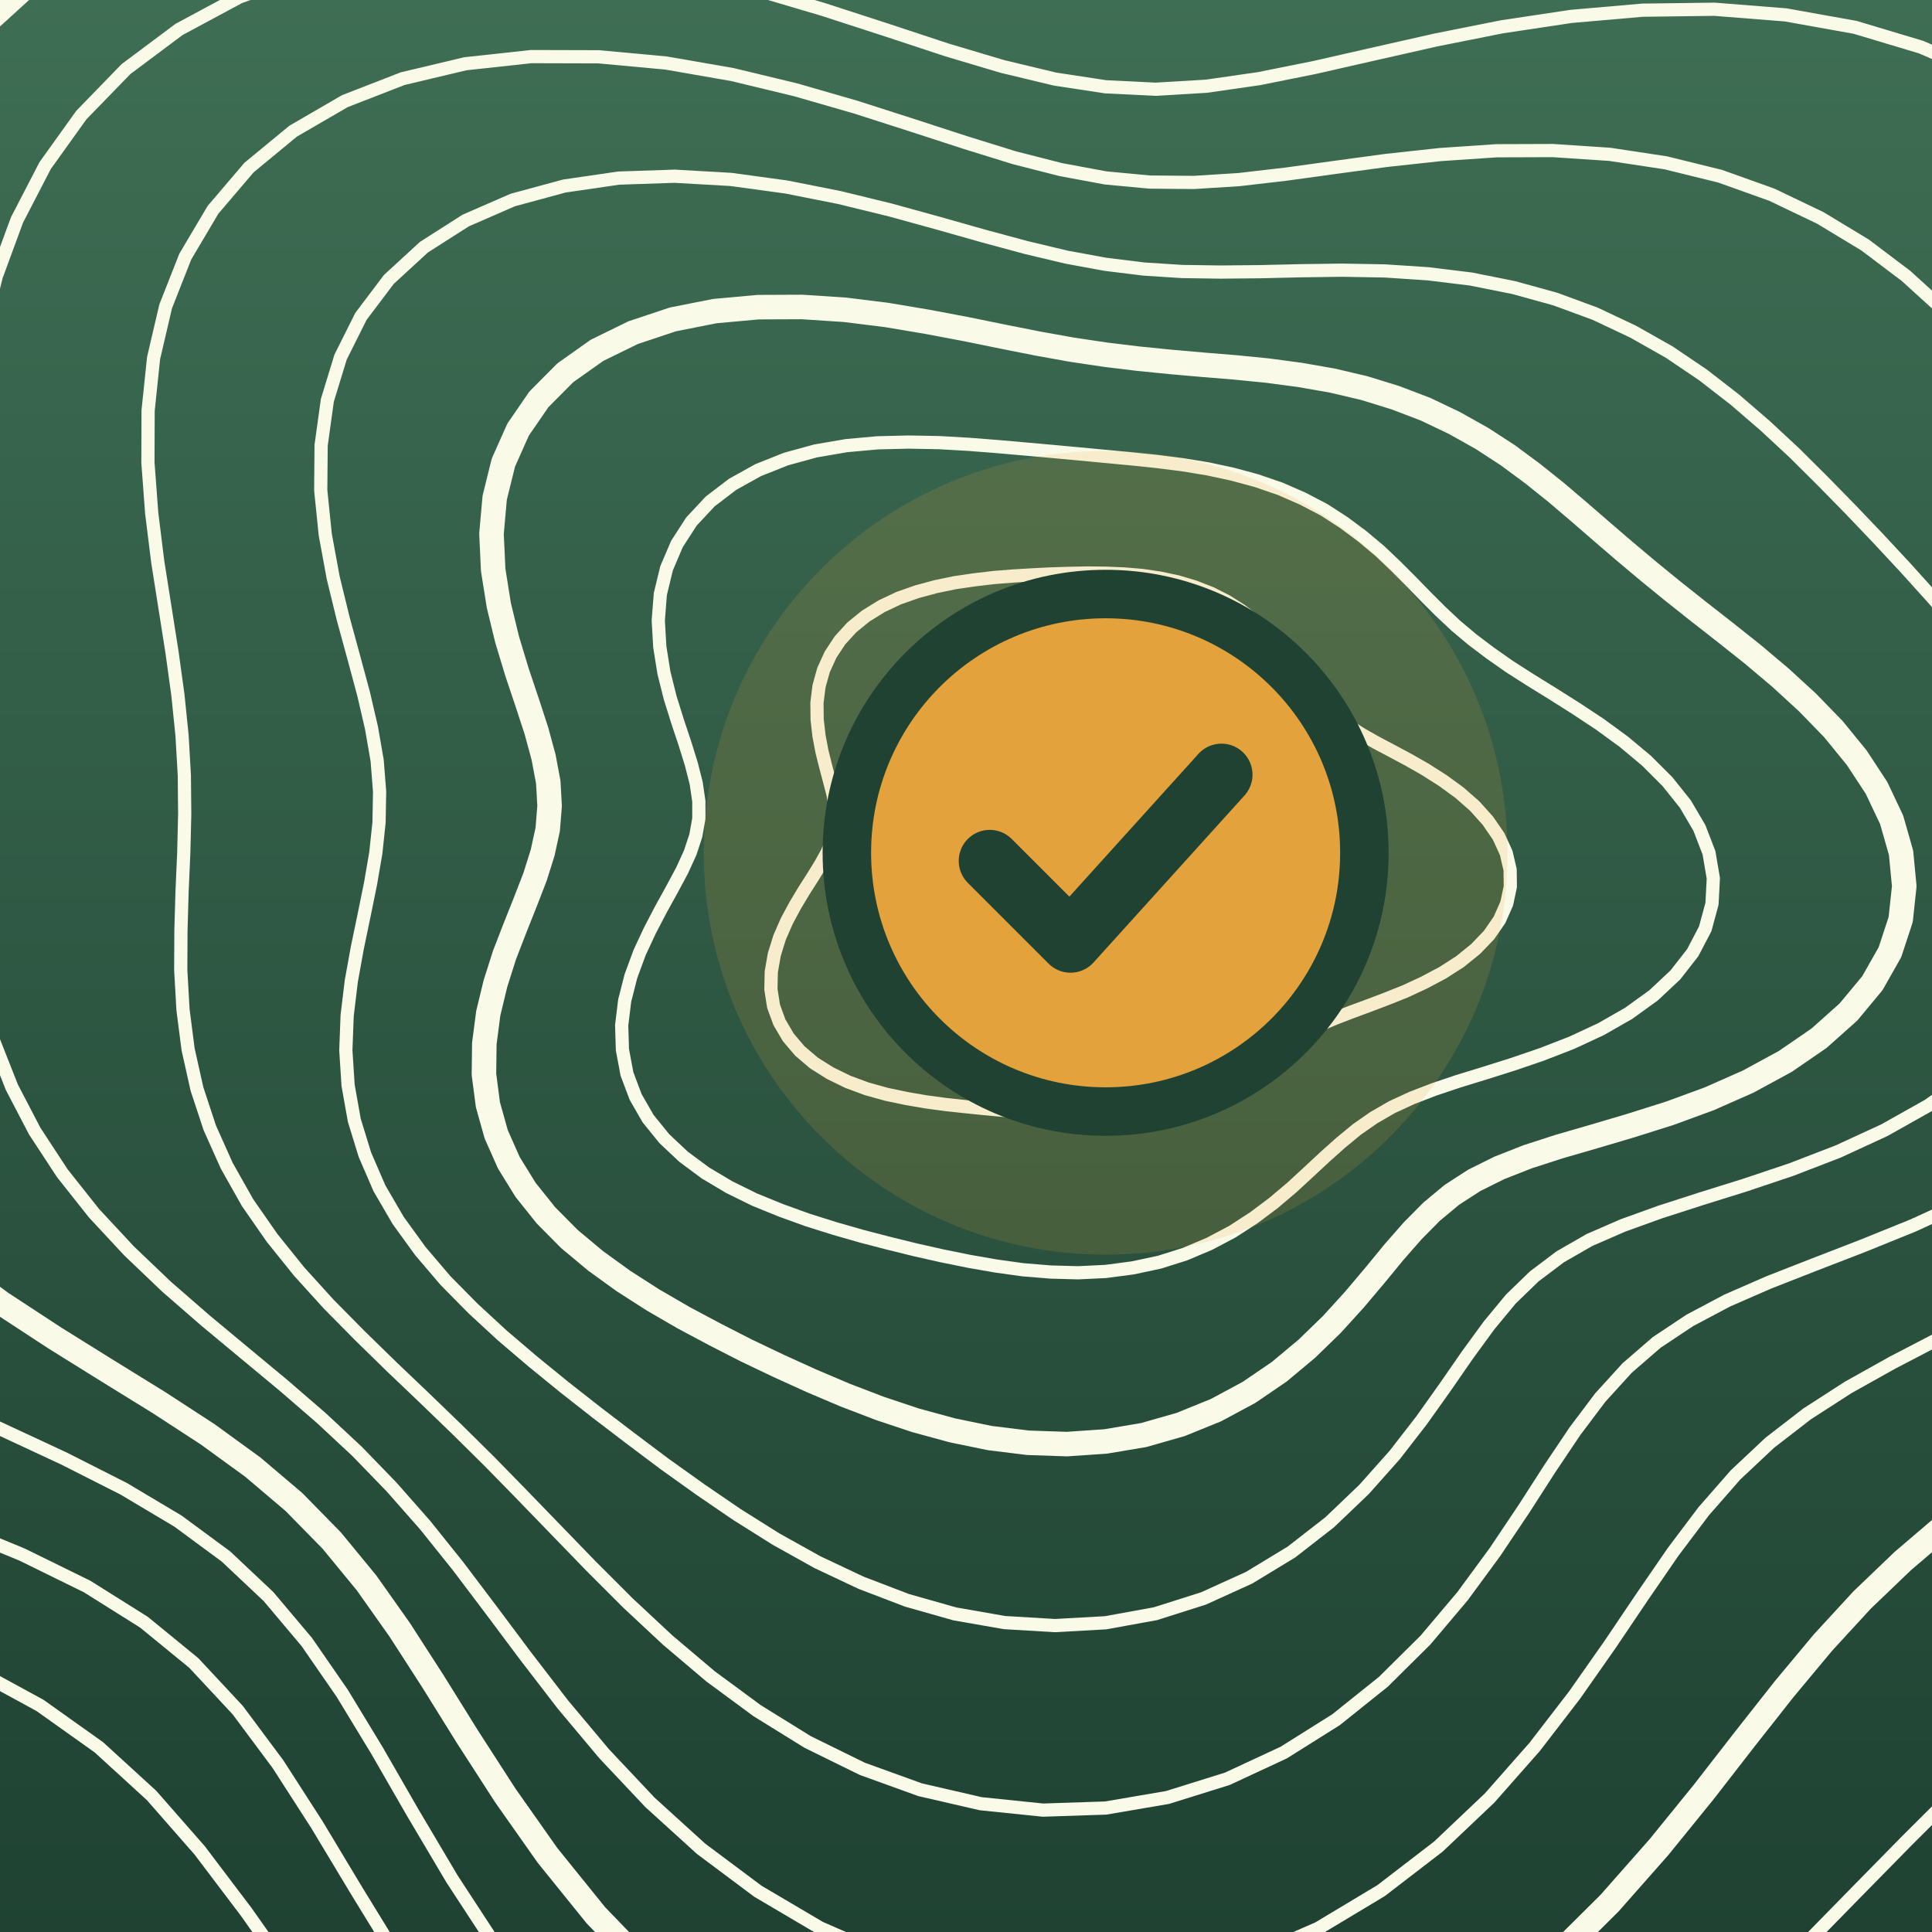
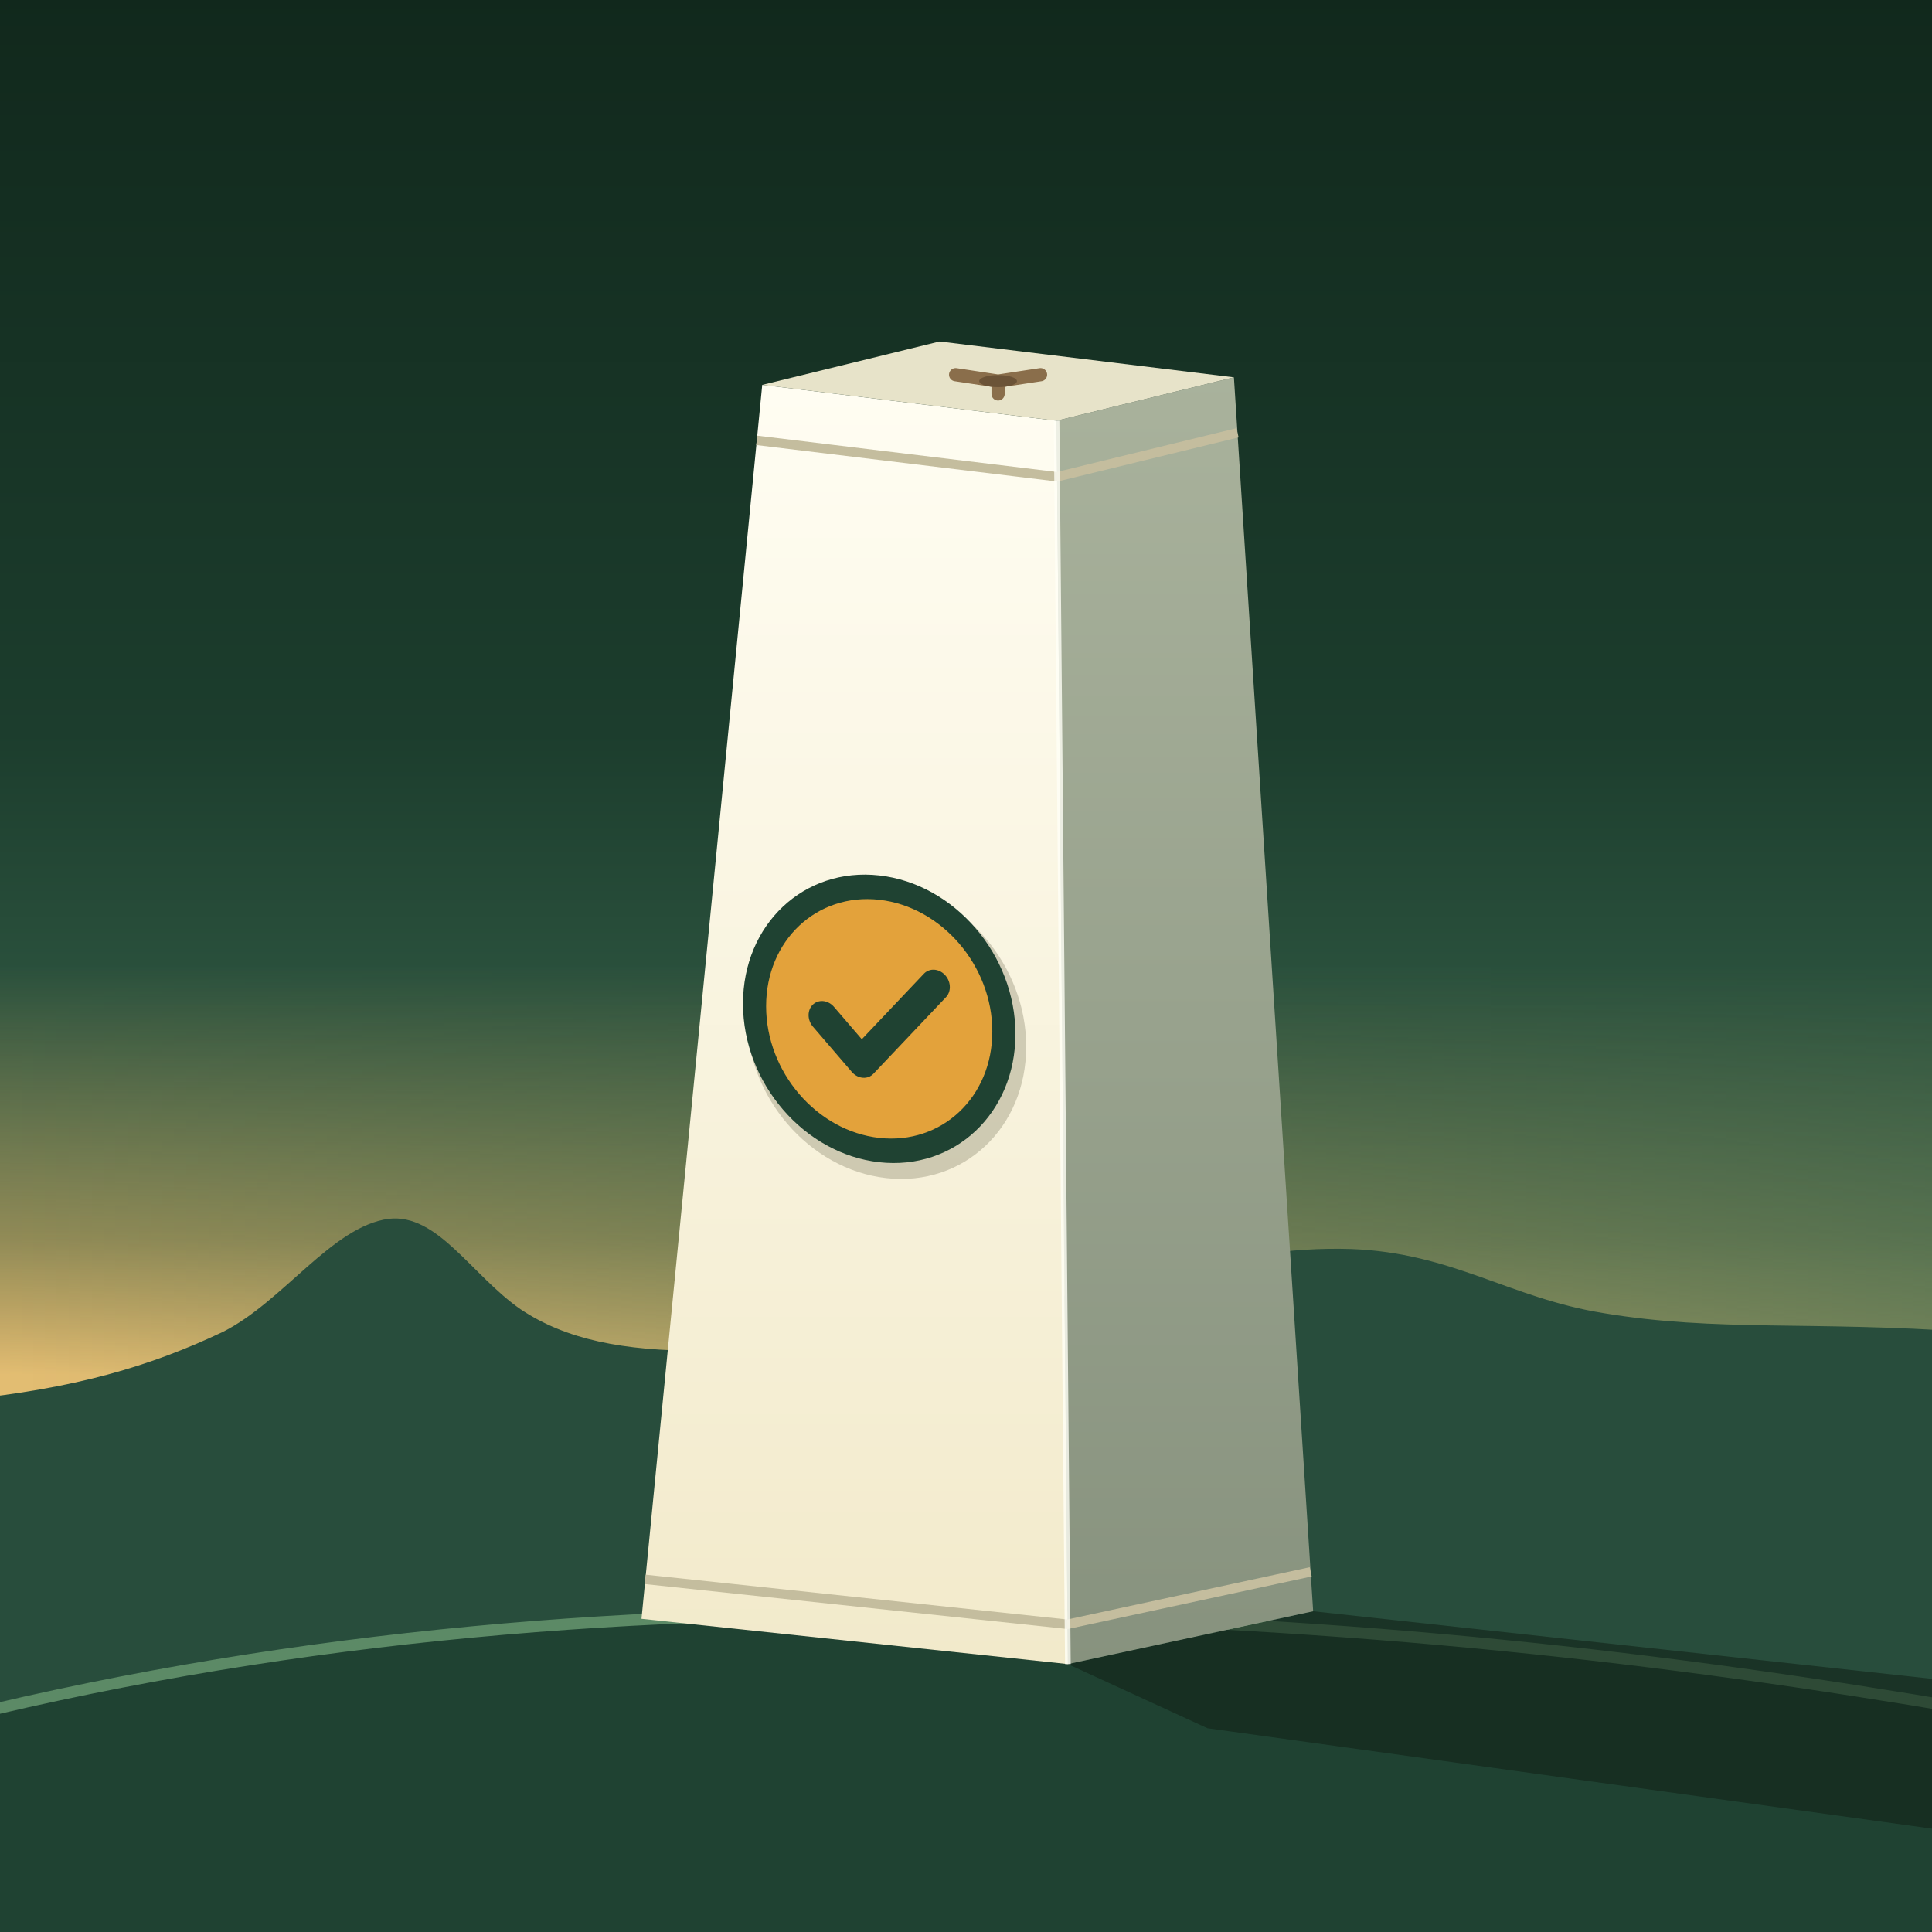
<svg xmlns="http://www.w3.org/2000/svg" width="1024" height="1024" viewBox="0 0 1024 1024">
  <defs>
-     <linearGradient id="bg" x1="0" y1="0" x2="0" y2="1">
-       <stop offset="0" stop-color="#3E6E54" />
-       <stop offset="1" stop-color="#1F4232" />
+     <linearGradient id="sky" x1="0" y1="0" x2="0" y2="1">
+       <stop offset="0" stop-color="#11281C" />
+       <stop offset="0.38" stop-color="#1C3D2D" />
+       <stop offset="0.66" stop-color="#3B684F" />
+     </linearGradient>
+     <linearGradient id="glow" x1="0" y1="0" x2="0" y2="1">
+       <stop offset="0.50" stop-color="#D9A95E" stop-opacity="0" />
+       <stop offset="0.64" stop-color="#D9A95E" stop-opacity="0.55" />
+       <stop offset="0.71" stop-color="#EDC274" stop-opacity="0.95" />
+     </linearGradient>
+     <linearGradient id="glowx" x1="0" y1="0" x2="1" y2="0">
+       <stop offset="0" stop-color="#fff" stop-opacity="1" />
+       <stop offset="1" stop-color="#fff" stop-opacity="0.35" />
+     </linearGradient>
+     <mask id="glowmask">
+       <rect width="1024" height="1024" fill="url(#glowx)" />
+     </mask>
+     <linearGradient id="lit" x1="0" y1="0" x2="0" y2="1">
+       <stop offset="0" stop-color="#FFFDF2" />
+       <stop offset="1" stop-color="#F2EACB" />
+     </linearGradient>
+     <linearGradient id="shade" x1="0" y1="0" x2="0" y2="1">
+       <stop offset="0" stop-color="#A9B29C" />
+       <stop offset="1" stop-color="#87927E" />
    </linearGradient>
  </defs>
-   <rect width="1024" height="1024" fill="url(#bg)" />
-   <g fill="none" stroke="#FAFAE8" stroke-linejoin="round">
-     <path d="M690.1 452.0 L691.4 456.4 L691.7 460.9 L691.0 465.3 L689.4 469.6 L687.0 473.7 L683.9 477.5 L680.3 481.0 L676.2 484.1 L671.8 487.0 L667.3 489.6 L662.8 491.9 L658.4 494.1 L654.2 496.2 L650.1 498.2 L646.2 500.1 L642.4 502.1 L638.8 504.1 L635.2 506.2 L631.6 508.2 L628.0 510.1 L624.2 512.0 L620.3 513.7 L616.3 515.2 L612.2 516.4 L607.9 517.4 L603.5 518.0 L599.2 518.4 L594.7 518.6 L590.4 518.5 L586.0 518.3 L581.7 517.9 L577.4 517.6 L573.1 517.3 L568.7 517.0 L564.3 516.9 L559.6 516.9 L554.8 516.9 L549.8 517.0 L544.6 517.0 L539.1 516.9 L533.6 516.6 L527.9 516.0 L522.3 515.0 L516.8 513.5 L511.7 511.4 L507.0 508.9 L503.0 505.8 L499.6 502.2 L497.1 498.2 L495.4 493.8 L494.6 489.2 L494.7 484.5 L495.5 479.8 L497.0 475.1 L498.9 470.7 L501.2 466.4 L503.6 462.4 L506.0 458.7 L508.2 455.3 L510.1 452.0 L511.6 448.9 L512.6 445.8 L513.2 442.8 L513.4 439.6 L513.2 436.4 L512.8 433.0 L512.2 429.3 L511.7 425.6 L511.4 421.6 L511.5 417.6 L511.9 413.5 L512.8 409.5 L514.3 405.5 L516.3 401.8 L518.9 398.3 L522.0 395.1 L525.5 392.2 L529.4 389.7 L533.6 387.4 L538.0 385.4 L542.5 383.7 L547.1 382.1 L551.8 380.7 L556.5 379.5 L561.3 378.3 L566.1 377.2 L571.0 376.2 L575.9 375.3 L580.9 374.7 L586.0 374.3 L591.1 374.1 L596.2 374.4 L601.2 375.1 L606.1 376.2 L610.8 377.8 L615.3 379.9 L619.4 382.5 L623.0 385.4 L626.3 388.7 L629.1 392.2 L631.6 395.8 L633.7 399.5 L635.6 403.0 L637.3 406.4 L639.0 409.6 L640.8 412.5 L642.9 415.2 L645.3 417.6 L648.1 419.8 L651.3 421.8 L655.0 423.9 L659.1 425.9 L663.6 428.2 L668.2 430.6 L672.8 433.4 L677.3 436.5 L681.4 439.9 L685.0 443.7 L688.0 447.7 L690.1 452.0Z" stroke-width="7" />
-     <path d="M798.3 452.0 L800.4 461.0 L800.5 470.0 L798.6 478.9 L794.8 487.5 L789.2 495.6 L782.1 503.0 L773.8 509.7 L764.6 515.6 L754.8 520.8 L744.9 525.4 L734.9 529.4 L725.4 533.0 L716.2 536.4 L707.7 539.7 L699.8 543.0 L692.4 546.5 L685.5 550.3 L678.9 554.3 L672.5 558.6 L666.1 563.0 L659.6 567.5 L652.7 571.9 L645.6 576.1 L638.0 580.0 L630.0 583.5 L621.7 586.4 L613.1 588.6 L604.2 590.3 L595.1 591.3 L586.0 591.8 L576.8 591.8 L567.7 591.5 L558.5 590.9 L549.3 590.1 L540.0 589.3 L530.6 588.4 L521.0 587.5 L511.2 586.5 L501.1 585.4 L490.7 584.0 L480.3 582.2 L469.8 580.0 L459.4 577.1 L449.4 573.4 L440.0 568.8 L431.4 563.4 L423.9 557.0 L417.8 549.8 L413.1 541.8 L410.0 533.3 L408.6 524.3 L408.8 515.1 L410.4 505.9 L413.2 496.9 L417.0 488.2 L421.4 480.0 L426.0 472.3 L430.6 465.1 L434.8 458.3 L438.3 452.0 L440.9 445.9 L442.5 439.9 L443.0 433.9 L442.7 427.6 L441.5 421.0 L439.7 414.0 L437.7 406.5 L435.7 398.5 L434.1 390.1 L433.1 381.4 L433.0 372.5 L434.1 363.7 L436.5 355.1 L440.2 347.0 L445.2 339.4 L451.5 332.5 L458.9 326.5 L467.3 321.3 L476.4 317.0 L486.1 313.6 L496.1 310.9 L506.3 308.8 L516.6 307.3 L526.8 306.1 L536.9 305.3 L546.9 304.7 L556.7 304.2 L566.5 303.9 L576.3 303.7 L586.0 303.8 L595.7 304.2 L605.3 305.0 L614.8 306.4 L624.2 308.4 L633.2 311.1 L641.9 314.5 L650.0 318.6 L657.6 323.4 L664.5 328.7 L670.7 334.6 L676.3 340.7 L681.4 347.0 L686.0 353.3 L690.3 359.4 L694.5 365.2 L698.9 370.7 L703.7 375.8 L709.0 380.5 L715.0 385.0 L721.8 389.3 L729.4 393.6 L737.7 398.0 L746.5 402.7 L755.6 407.9 L764.7 413.7 L773.5 420.1 L781.6 427.2 L788.6 435.0 L794.3 443.3 L798.3 452.0Z" stroke-width="7" />
-     <path d="M905.8 452.0 L908.1 465.5 L907.4 479.0 L903.8 492.3 L897.2 504.9 L888.0 516.7 L876.5 527.5 L863.2 537.1 L848.5 545.5 L833.0 552.7 L817.3 558.8 L801.8 564.1 L786.9 568.8 L772.9 573.1 L760.1 577.4 L748.4 581.9 L737.8 586.8 L728.1 592.4 L719.2 598.6 L710.7 605.6 L702.3 613.1 L693.7 621.1 L684.7 629.4 L675.0 637.6 L664.6 645.4 L653.2 652.8 L641.1 659.2 L628.1 664.7 L614.5 669.0 L600.4 672.0 L586.0 673.9 L571.4 674.6 L556.8 674.2 L542.2 673.0 L527.8 671.0 L513.5 668.5 L499.2 665.6 L485.0 662.4 L470.8 658.9 L456.6 655.2 L442.3 651.1 L428.0 646.6 L413.9 641.5 L399.9 635.8 L386.5 629.2 L373.9 621.7 L362.3 613.1 L352.1 603.5 L343.5 592.9 L336.9 581.4 L332.3 569.2 L329.9 556.4 L329.5 543.4 L331.1 530.3 L334.4 517.4 L339.0 504.9 L344.5 493.1 L350.4 481.8 L356.2 471.3 L361.5 461.4 L365.8 452.0 L368.8 442.9 L370.4 433.9 L370.4 424.7 L369.0 415.1 L366.4 404.9 L363.0 394.0 L359.1 382.3 L355.2 369.8 L351.9 356.6 L349.7 342.8 L348.9 328.8 L350.0 314.8 L353.3 301.2 L358.8 288.3 L366.5 276.4 L376.4 265.8 L388.3 256.7 L401.8 249.2 L416.6 243.3 L432.3 239.0 L448.6 236.2 L465.1 234.7 L481.5 234.3 L497.7 234.6 L513.5 235.5 L528.8 236.7 L543.6 238.0 L558.1 239.3 L572.2 240.6 L586.0 241.9 L599.7 243.2 L613.2 244.6 L626.7 246.3 L640.1 248.5 L653.2 251.3 L666.1 254.8 L678.6 259.1 L690.5 264.3 L701.8 270.2 L712.3 277.0 L722.1 284.3 L731.3 292.0 L739.8 300.1 L747.9 308.2 L755.7 316.2 L763.6 324.1 L771.7 331.7 L780.4 339.0 L789.8 346.1 L799.9 353.2 L811.0 360.3 L822.8 367.6 L835.3 375.5 L848.0 383.9 L860.6 393.1 L872.7 403.2 L883.8 414.3 L893.3 426.2 L900.7 438.8 L905.8 452.0Z" stroke-width="7" />
-     <path d="M1007.6 452.0 L1009.3 469.7 L1007.4 487.4 L1001.7 504.7 L992.4 521.1 L979.7 536.4 L964.1 550.3 L946.2 562.6 L926.5 573.3 L905.9 582.4 L884.9 590.1 L864.3 596.6 L844.7 602.4 L826.4 607.7 L809.7 613.1 L794.7 619.0 L781.4 625.6 L769.5 633.3 L758.8 642.2 L748.7 652.4 L738.8 663.7 L728.7 676.0 L717.8 688.9 L705.9 702.0 L692.7 714.8 L678.1 727.0 L662.0 738.0 L644.5 747.4 L625.8 755.0 L606.2 760.6 L586.0 764.0 L565.5 765.4 L544.9 764.7 L524.6 762.2 L504.7 758.1 L485.3 752.8 L466.4 746.5 L448.1 739.5 L430.2 731.9 L412.8 724.0 L395.6 715.8 L378.8 707.2 L362.3 698.4 L346.1 689.0 L330.5 679.0 L315.7 668.3 L301.8 656.7 L289.4 644.2 L278.6 630.7 L269.7 616.3 L263.0 601.2 L258.6 585.5 L256.5 569.4 L256.7 553.1 L258.8 537.0 L262.6 521.3 L267.4 506.2 L273.0 491.7 L278.5 477.9 L283.6 464.7 L287.6 452.0 L290.3 439.6 L291.3 427.2 L290.6 414.6 L288.1 401.3 L284.3 387.3 L279.4 372.3 L274.0 356.2 L268.8 339.0 L264.4 320.9 L261.4 302.1 L260.5 282.9 L262.2 263.8 L266.8 245.2 L274.6 227.7 L285.6 211.7 L299.6 197.6 L316.4 185.7 L335.6 176.3 L356.6 169.3 L378.8 164.9 L401.8 162.8 L425.0 162.7 L447.9 164.2 L470.3 167.0 L491.7 170.6 L512.3 174.5 L531.9 178.5 L550.6 182.2 L568.5 185.4 L586.0 188.0 L603.2 190.1 L620.2 191.8 L637.2 193.3 L654.4 194.7 L671.6 196.4 L688.9 198.7 L706.1 201.7 L723.1 205.7 L739.6 210.8 L755.6 216.9 L770.9 224.2 L785.5 232.4 L799.2 241.3 L812.3 251.0 L824.8 261.0 L836.9 271.3 L848.9 281.7 L861.0 292.1 L873.5 302.6 L886.5 313.2 L900.1 324.0 L914.3 335.1 L928.9 346.7 L943.6 359.1 L958.0 372.3 L971.7 386.4 L984.1 401.6 L994.6 417.6 L1002.6 434.5 L1007.6 452.0Z" stroke-width="13" />
-     <path d="M1099.2 452.0 L1099.7 473.5 L1096.3 494.9 L1088.8 515.7 L1077.3 535.5 L1062.0 554.0 L1043.4 570.9 L1022.1 585.9 L998.8 599.0 L974.3 610.3 L949.4 619.9 L925.0 628.1 L901.6 635.4 L879.9 642.4 L860.2 649.5 L842.5 657.2 L827.0 666.1 L813.2 676.5 L800.8 688.5 L789.3 702.4 L777.9 718.0 L766.2 734.9 L753.4 752.9 L739.2 771.2 L723.0 789.4 L704.8 806.8 L684.5 822.6 L662.1 836.2 L637.9 847.2 L612.4 855.3 L586.0 860.1 L559.2 861.6 L532.4 860.0 L506.1 855.4 L480.7 848.2 L456.4 838.9 L433.3 828.0 L411.4 815.8 L390.7 802.8 L371.1 789.4 L352.2 775.9 L334.1 762.3 L316.4 748.8 L299.2 735.3 L282.5 721.7 L266.2 707.8 L250.7 693.5 L236.1 678.7 L222.8 663.1 L211.0 646.8 L201.1 629.8 L193.4 612.0 L187.8 593.8 L184.5 575.3 L183.3 556.7 L184.0 538.2 L186.2 520.0 L189.4 502.3 L193.0 485.0 L196.4 468.3 L199.2 452.0 L200.9 435.9 L201.2 419.6 L199.9 403.1 L196.9 385.8 L192.7 367.7 L187.5 348.4 L181.9 327.9 L176.6 306.2 L172.4 283.4 L170.0 259.9 L170.2 236.0 L173.5 212.2 L180.5 189.3 L191.3 167.7 L206.1 148.1 L224.7 131.0 L246.8 116.9 L271.8 106.0 L299.1 98.6 L327.9 94.4 L357.6 93.4 L387.4 95.1 L416.7 99.1 L444.9 104.7 L471.9 111.3 L497.3 118.3 L521.3 125.1 L543.9 131.2 L565.3 136.3 L586.0 140.1 L606.3 142.6 L626.5 143.9 L646.9 144.2 L667.8 144.0 L689.3 143.5 L711.4 143.2 L734.0 143.6 L756.8 145.1 L779.7 147.9 L802.2 152.4 L824.3 158.5 L845.5 166.3 L865.6 175.8 L884.7 186.6 L902.6 198.7 L919.5 211.8 L935.5 225.6 L950.9 239.9 L965.8 254.7 L980.6 269.8 L995.3 285.2 L1010.0 301.0 L1024.7 317.3 L1039.3 334.2 L1053.4 351.8 L1066.5 370.3 L1078.3 389.6 L1088.0 409.8 L1095.2 430.7 L1099.2 452.0Z" stroke-width="7" />
-     <path d="M1177.4 452.0 L1176.4 476.8 L1171.8 501.3 L1163.2 525.1 L1150.7 548.0 L1134.4 569.6 L1114.6 589.4 L1091.9 607.4 L1067.0 623.3 L1040.7 637.3 L1013.8 649.6 L987.1 660.4 L961.5 670.3 L937.5 679.7 L915.5 689.3 L895.7 699.8 L878.1 711.5 L862.4 725.1 L848.2 740.7 L834.8 758.5 L821.5 778.3 L807.6 799.9 L792.3 822.7 L775.1 846.1 L755.5 869.3 L733.2 891.4 L708.1 911.5 L680.4 928.9 L650.5 942.8 L618.8 952.7 L586.0 958.3 L552.8 959.4 L519.8 956.0 L487.7 948.6 L457.0 937.5 L428.1 923.3 L401.3 906.7 L376.6 888.5 L353.8 869.2 L332.8 849.6 L313.2 830.0 L294.7 810.9 L276.8 792.4 L259.4 774.6 L242.1 757.5 L224.9 740.9 L207.7 724.5 L190.8 708.0 L174.3 691.3 L158.6 674.0 L144.2 656.1 L131.2 637.4 L120.2 617.9 L111.2 597.8 L104.4 577.2 L99.7 556.2 L97.0 535.2 L95.8 514.1 L95.9 493.2 L96.5 472.5 L97.4 452.0 L97.9 431.5 L97.7 410.9 L96.5 390.0 L94.3 368.4 L91.2 345.9 L87.5 322.4 L83.6 297.7 L80.4 271.9 L78.4 245.1 L78.5 217.6 L81.4 189.8 L87.8 162.4 L98.2 136.0 L112.9 111.2 L132.0 88.8 L155.4 69.5 L182.8 53.6 L213.4 41.7 L246.6 33.8 L281.5 30.0 L317.3 30.1 L353.0 33.4 L388.1 39.5 L421.7 47.6 L453.6 56.8 L483.5 66.4 L511.5 75.5 L537.6 83.6 L562.3 89.9 L586.0 94.3 L609.3 96.5 L632.7 96.7 L656.6 95.2 L681.6 92.3 L707.7 88.7 L735.0 85.0 L763.6 81.9 L793.1 79.9 L823.1 79.8 L853.2 81.8 L882.9 86.3 L911.7 93.4 L939.1 103.2 L964.8 115.5 L988.6 129.9 L1010.3 146.3 L1030.1 164.3 L1048.0 183.4 L1064.4 203.5 L1079.5 224.1 L1093.5 245.1 L1106.8 266.5 L1119.4 288.2 L1131.5 310.2 L1142.9 332.6 L1153.4 355.5 L1162.5 379.0 L1169.9 402.9 L1175.1 427.3 L1177.4 452.0Z" stroke-width="7" />
-     <path d="M1240.9 452.0 L1238.8 479.4 L1233.8 506.5 L1225.5 533.0 L1213.8 558.7 L1198.5 583.3 L1179.9 606.4 L1158.3 627.7 L1134.3 647.3 L1108.5 665.0 L1081.7 681.0 L1054.8 695.5 L1028.3 709.1 L1003.1 722.2 L979.5 735.4 L957.8 749.4 L938.0 764.7 L919.8 781.8 L903.0 801.0 L886.8 822.5 L870.5 846.2 L853.3 871.7 L834.5 898.5 L813.4 925.9 L789.5 953.0 L762.4 978.7 L732.1 1002.0 L698.8 1022.0 L663.0 1037.7 L625.1 1048.6 L586.0 1054.0 L546.6 1053.9 L507.7 1048.2 L470.1 1037.3 L434.6 1021.8 L401.7 1002.4 L371.6 979.9 L344.5 955.3 L320.2 929.5 L298.4 903.5 L278.7 877.9 L260.3 853.3 L242.7 830.0 L225.3 808.3 L207.6 788.2 L189.3 769.3 L170.2 751.5 L150.3 734.3 L129.7 717.2 L108.9 699.9 L88.2 681.9 L68.4 663.0 L49.8 643.0 L33.0 621.8 L18.4 599.5 L6.3 576.3 L-3.2 552.2 L-10.2 527.5 L-14.9 502.5 L-17.7 477.3 L-19.1 452.0 L-19.5 426.6 L-19.3 401.1 L-19.0 375.3 L-18.7 349.2 L-18.6 322.4 L-18.4 294.9 L-18.0 266.5 L-16.8 237.3 L-14.2 207.4 L-9.5 177.0 L-2.0 146.5 L9.0 116.6 L23.9 87.8 L43.1 61.0 L66.8 36.6 L94.9 15.6 L126.9 -1.6 L162.4 -14.5 L200.5 -22.9 L240.5 -26.8 L281.3 -26.4 L322.0 -22.3 L361.9 -15.1 L400.1 -5.7 L436.3 5.0 L470.2 16.0 L501.7 26.4 L531.2 35.2 L559.1 41.9 L586.0 46.0 L612.5 47.3 L639.4 45.7 L667.2 41.7 L696.6 35.8 L727.8 28.7 L761.0 21.2 L796.1 14.2 L832.7 8.7 L870.5 5.4 L908.7 4.9 L946.5 7.9 L983.3 14.5 L1018.3 25.0 L1050.7 39.1 L1080.3 56.6 L1106.6 77.0 L1129.5 99.9 L1149.1 124.7 L1165.6 150.9 L1179.4 177.9 L1191.0 205.4 L1200.8 233.0 L1209.3 260.6 L1216.8 288.0 L1223.4 315.4 L1229.3 342.6 L1234.3 369.9 L1238.2 397.2 L1240.5 424.6 L1240.9 452.0Z" stroke-width="7" />
-     <path d="M1291.1 452.0 L1288.7 481.5 L1284.6 510.7 L1278.4 539.7 L1269.5 568.2 L1257.7 596.0 L1242.9 622.7 L1225.1 648.3 L1204.5 672.3 L1181.7 694.8 L1157.2 715.8 L1131.6 735.4 L1105.6 754.0 L1079.9 772.0 L1055.0 789.8 L1031.1 808.1 L1008.5 827.4 L986.9 848.1 L966.2 870.6 L945.7 895.2 L924.9 921.6 L903.0 949.8 L879.3 979.0 L853.1 1008.7 L823.9 1037.7 L791.4 1065.2 L755.5 1090.0 L716.5 1111.0 L674.7 1127.2 L630.9 1137.9 L586.0 1142.4 L540.9 1140.4 L496.7 1132.1 L454.2 1117.7 L414.4 1097.8 L377.9 1073.4 L345.0 1045.4 L315.8 1015.1 L290.2 983.4 L267.8 951.6 L247.8 920.6 L229.5 891.2 L211.9 863.9 L194.3 839.0 L175.8 816.5 L155.8 796.1 L134.0 777.6 L110.2 760.3 L84.4 743.5 L57.2 726.7 L29.1 709.2 L0.7 690.6 L-26.9 670.3 L-53.1 648.3 L-77.0 624.3 L-97.9 598.6 L-115.4 571.3 L-129.2 542.6 L-139.3 513.0 L-145.7 482.7 L-148.9 452.0 L-149.3 421.2 L-147.5 390.3 L-143.9 359.5 L-139.0 328.7 L-133.2 297.8 L-126.6 266.8 L-119.3 235.4 L-111.0 203.7 L-101.4 171.8 L-89.9 139.8 L-76.1 108.0 L-59.4 76.9 L-39.2 47.0 L-15.1 19.0 L12.9 -6.5 L44.9 -28.7 L80.7 -47.2 L119.8 -61.4 L161.5 -71.0 L204.9 -76.0 L249.3 -76.7 L293.6 -73.4 L337.0 -66.8 L378.9 -57.9 L418.7 -47.5 L456.1 -36.8 L491.2 -26.8 L524.2 -18.5 L555.6 -12.6 L586.0 -9.6 L616.3 -10.0 L647.2 -13.6 L679.5 -20.1 L713.8 -29.0 L750.6 -39.3 L790.0 -50.2 L831.9 -60.4 L875.9 -69.0 L921.5 -74.8 L967.8 -77.0 L1013.7 -74.9 L1058.3 -68.1 L1100.5 -56.3 L1139.3 -39.6 L1174.1 -18.4 L1204.1 6.8 L1229.2 35.3 L1249.4 66.4 L1264.9 99.3 L1276.1 133.2 L1283.8 167.6 L1288.6 201.8 L1291.2 235.4 L1292.5 268.3 L1293.0 300.4 L1293.1 331.8 L1293.0 362.4 L1292.8 392.6 L1292.3 422.4 L1291.1 452.0Z" stroke-width="13" />
-     <path d="M1331.6 452.0 L1330.2 483.2 L1328.7 514.5 L1326.5 545.8 L1322.7 577.3 L1316.7 608.6 L1308.1 639.7 L1296.4 670.2 L1281.7 699.8 L1263.8 728.3 L1243.2 755.6 L1220.3 781.5 L1195.7 806.4 L1169.8 830.2 L1143.3 853.4 L1116.6 876.5 L1090.0 899.8 L1063.6 923.9 L1037.4 949.0 L1010.9 975.4 L983.7 1003.1 L955.4 1032.0 L925.3 1061.6 L892.7 1091.2 L857.3 1120.1 L818.8 1147.1 L777.1 1171.3 L732.4 1191.5 L685.2 1206.7 L636.1 1216.1 L586.0 1218.9 L536.0 1214.9 L487.2 1204.1 L440.5 1186.7 L397.0 1163.4 L357.2 1135.1 L321.6 1102.9 L290.4 1068.1 L263.2 1032.0 L239.6 995.9 L218.8 960.8 L199.8 927.8 L181.4 897.5 L162.6 870.3 L142.3 846.2 L119.8 825.0 L94.3 806.2 L65.6 789.1 L33.8 773.0 L-0.8 756.9 L-37.4 739.9 L-75.1 721.5 L-112.7 700.9 L-149.0 677.7 L-182.8 651.9 L-213.1 623.3 L-238.9 592.3 L-259.6 559.1 L-274.7 524.4 L-284.2 488.5 L-288.4 452.0 L-287.6 415.4 L-282.4 379.0 L-273.6 343.1 L-261.9 307.8 L-248.1 273.2 L-232.6 239.2 L-216.0 205.7 L-198.3 172.7 L-179.6 139.9 L-159.7 107.6 L-138.3 75.7 L-115.0 44.6 L-89.2 14.6 L-60.6 -13.8 L-28.9 -39.9 L6.0 -63.3 L44.1 -83.3 L85.1 -99.5 L128.6 -111.5 L173.7 -119.2 L219.9 -122.7 L266.3 -122.4 L312.2 -118.7 L356.7 -112.5 L399.5 -104.7 L440.3 -96.4 L479.0 -88.5 L515.8 -82.2 L551.3 -78.2 L586.0 -77.1 L620.8 -79.3 L656.5 -84.8 L694.0 -93.3 L733.8 -104.3 L776.5 -116.7 L822.2 -129.6 L870.9 -141.8 L922.1 -151.9 L975.1 -158.9 L1028.8 -161.6 L1082.1 -159.1 L1133.6 -151.0 L1182.1 -136.9 L1226.3 -116.9 L1265.3 -91.4 L1298.2 -61.0 L1324.6 -26.5 L1344.4 11.2 L1357.8 51.0 L1365.6 91.9 L1368.4 133.1 L1367.3 173.7 L1363.4 213.3 L1357.9 251.4 L1351.7 287.9 L1345.7 322.8 L1340.5 356.4 L1336.4 388.9 L1333.5 420.7 L1331.6 452.0Z" stroke-width="7" />
-     <path d="M1368.5 452.0 L1369.5 484.9 L1372.3 518.1 L1375.7 552.1 L1378.8 586.8 L1380.6 622.3 L1380.1 658.4 L1376.4 694.7 L1368.9 730.9 L1357.4 766.4 L1341.7 801.1 L1322.1 834.4 L1298.9 866.3 L1272.6 896.8 L1243.9 925.9 L1213.2 953.8 L1181.3 980.9 L1148.3 1007.5 L1114.6 1034.1 L1080.2 1060.8 L1044.9 1087.9 L1008.5 1115.3 L970.4 1142.8 L930.5 1169.9 L888.2 1196.1 L843.4 1220.4 L795.9 1241.9 L745.9 1259.5 L693.8 1272.5 L640.2 1279.7 L586.0 1280.7 L532.1 1274.9 L479.5 1262.4 L429.3 1243.2 L382.5 1218.1 L339.6 1187.8 L301.1 1153.4 L267.2 1116.3 L237.7 1077.9 L211.9 1039.4 L189.0 1002.1 L167.9 967.0 L147.3 935.0 L126.0 906.4 L102.7 881.4 L76.3 859.8 L46.2 840.9 L11.8 824.0 L-26.7 808.1 L-68.9 792.2 L-114.1 775.4 L-161.1 756.5 L-208.5 735.0 L-254.7 710.2 L-298.0 681.8 L-337.1 649.9 L-370.5 614.6 L-397.1 576.6 L-416.3 536.3 L-427.8 494.5 L-431.5 452.0 L-428.0 409.5 L-417.9 367.6 L-402.1 326.8 L-381.8 287.4 L-358.1 249.6 L-331.8 213.4 L-304.1 178.7 L-275.5 145.2 L-246.4 112.7 L-217.1 81.1 L-187.5 50.1 L-157.4 19.9 L-126.3 -9.4 L-93.8 -37.7 L-59.6 -64.4 L-23.2 -89.2 L15.5 -111.6 L56.6 -130.9 L99.9 -146.9 L144.9 -159.2 L191.3 -167.8 L238.3 -172.7 L285.4 -174.4 L332.0 -173.5 L377.5 -170.6 L421.6 -166.7 L464.3 -162.7 L505.6 -159.7 L546.0 -158.3 L586.0 -159.3 L626.3 -163.1 L667.7 -169.7 L710.9 -179.0 L756.7 -190.5 L805.4 -203.2 L857.3 -216.1 L912.3 -228.0 L969.8 -237.6 L1029.1 -243.7 L1089.0 -245.0 L1148.3 -240.7 L1205.4 -230.0 L1258.8 -212.6 L1307.1 -188.7 L1349.1 -158.5 L1383.8 -122.7 L1410.7 -82.3 L1429.6 -38.3 L1440.7 8.0 L1444.7 55.4 L1442.7 102.8 L1435.9 149.3 L1425.8 194.1 L1413.9 236.8 L1401.6 277.2 L1390.2 315.2 L1380.7 351.3 L1373.8 385.8 L1369.7 419.1 L1368.5 452.0Z" stroke-width="7" />
-     <path d="M1408.8 452.0 L1413.7 486.7 L1421.9 522.3 L1432.3 559.2 L1443.5 597.8 L1454.1 638.1 L1462.5 679.8 L1467.5 722.7 L1468.0 766.2 L1463.1 809.5 L1452.5 852.2 L1435.9 893.6 L1413.6 933.1 L1386.1 970.3 L1354.0 1005.2 L1318.0 1037.6 L1279.1 1067.8 L1237.9 1096.0 L1195.0 1122.5 L1150.8 1147.8 L1105.8 1172.2 L1059.8 1195.9 L1012.8 1218.9 L964.6 1241.1 L915.1 1262.2 L863.9 1281.6 L811.0 1298.7 L756.4 1312.5 L700.3 1322.3 L643.3 1327.2 L586.0 1326.6 L529.1 1319.9 L473.7 1307.0 L420.5 1288.0 L370.5 1263.2 L324.3 1233.4 L282.4 1199.6 L244.9 1162.9 L211.7 1124.6 L182.1 1086.1 L155.4 1048.6 L130.4 1013.2 L105.8 980.7 L80.3 951.6 L52.4 926.1 L21.2 903.9 L-14.4 884.5 L-54.7 867.1 L-99.9 850.6 L-149.4 834.1 L-202.4 816.2 L-257.7 795.9 L-313.5 772.4 L-368.0 745.0 L-419.3 713.3 L-465.4 677.4 L-504.7 637.5 L-535.7 594.1 L-557.5 548.1 L-569.3 500.4 L-571.2 452.0 L-563.6 403.8 L-547.2 356.7 L-523.3 311.4 L-493.2 268.5 L-458.4 228.1 L-420.6 190.4 L-381.0 155.1 L-340.8 121.9 L-301.1 90.4 L-262.2 60.2 L-224.6 30.8 L-188.2 2.0 L-152.6 -26.5 L-117.4 -54.7 L-82.0 -82.4 L-45.8 -109.3 L-8.2 -135.0 L31.1 -159.0 L72.5 -180.6 L115.8 -199.6 L160.9 -215.5 L207.5 -228.2 L255.1 -237.7 L303.2 -244.2 L351.4 -248.4 L399.3 -250.7 L446.6 -252.0 L493.4 -253.1 L539.7 -254.6 L586.0 -257.4 L632.8 -261.9 L680.6 -268.3 L730.2 -276.5 L782.1 -286.2 L836.7 -296.6 L894.2 -306.9 L954.5 -315.9 L1017.0 -322.4 L1081.0 -325.2 L1145.4 -323.1 L1208.8 -315.2 L1269.6 -300.8 L1326.3 -279.4 L1377.3 -251.1 L1421.2 -216.2 L1457.0 -175.4 L1484.0 -129.8 L1502.0 -80.4 L1511.2 -28.6 L1512.3 24.2 L1506.5 76.8 L1495.3 128.1 L1480.5 177.3 L1463.8 223.8 L1447.1 267.4 L1432.0 308.1 L1419.9 346.3 L1411.7 382.6 L1408.0 417.5 L1408.8 452.0Z" stroke-width="7" />
+   <rect width="1024" height="1024" fill="url(#sky)" />
+   <rect width="1024" height="1024" fill="url(#glow)" mask="url(#glowmask)" />
+   <path d="M-20 742 C40 736 80 724 118 706 C150 690 176 650 206 646 C232 643 250 676 276 694 C300 710 330 716 372 716 C430 716 470 700 520 694 C600 684 650 660 716 662 C770 664 800 688 850 696 C910 706 960 700 1044 706 L1044 1044 L-20 1044 Z" fill="#284D3C" />
+   <path d="M-20 910 C 160 866 340 852 520 856 C 720 860 880 878 1044 906 L1044 1044 L-20 1044 Z" fill="#1F4232" />
+   <path d="M-20 910 C 160 866 340 852 520 856 C 720 860 880 878 1044 906" fill="none" stroke="#5C8A66" stroke-width="6" />
+   <polygon points="566.0,882.0 696.0,854.0 1044.0,892.0 1044.0,972.0 640.0,916.0" fill="#112318" opacity="0.62" />
+   <polygon points="566.0,882.0 696.0,854.0 654.0,200.0 560.0,223.0" fill="url(#shade)" />
+   <polygon points="340.0,858.0 566.0,882.0 560.0,223.0 404.0,204.0" fill="url(#lit)" />
+   <polygon points="404.0,204.0 560.0,223.0 654.0,200.0 498.0,181.0" fill="#E7E3C9" />
+   <polyline points="401.1,233.4 560.3,252.7 655.9,229.4" fill="none" stroke="#C4BD9E" stroke-width="5" stroke-linejoin="round" />
+   <polyline points="342.0,837.1 565.8,860.9 694.7,833.1" fill="none" stroke="#C4BD9E" stroke-width="5" stroke-linejoin="round" />
+   <line x1="560" y1="223" x2="566" y2="882" stroke="#FFFFF6" stroke-width="3" opacity="0.8" />
+   <path d="M529.0 202.0 L529.0 208.8 M529.0 202.0 L506.5 198.6 M529.0 202.0 L551.5 198.6" stroke="#8A6E4B" stroke-width="7" stroke-linecap="round" />
+   <ellipse cx="529.0" cy="202.0" rx="10" ry="3.2" fill="#6B5337" />
+   <g transform="translate(466 540) matrix(0.95 0.106 0 1 0 0) translate(-466 -540)">
+     <circle cx="470" cy="546" r="78" fill="#6E6A52" opacity="0.30" />
+     <circle cx="466" cy="540" r="76" fill="#1F4232" />
+     <circle cx="466" cy="540" r="63.1" fill="#E3A23B" />
+     <polyline points="434.9,542.2 456.6,563.9 497.1,519.0" fill="none" stroke="#1F4232" stroke-width="16.6" stroke-linecap="round" stroke-linejoin="round" />
  </g>
-   <circle cx="586" cy="452" r="213.0" fill="#E3A23B" fill-opacity="0.16" />
-   <circle cx="586" cy="452" r="150.0" fill="#1F4232" />
-   <circle cx="586" cy="452" r="124.3" fill="#E3A23B" />
-   <path d="M524.6 456.3 L567.4 499.1 L647.4 410.6" fill="none" stroke="#1F4232" stroke-width="32.9" stroke-linecap="round" stroke-linejoin="round" />
</svg>
